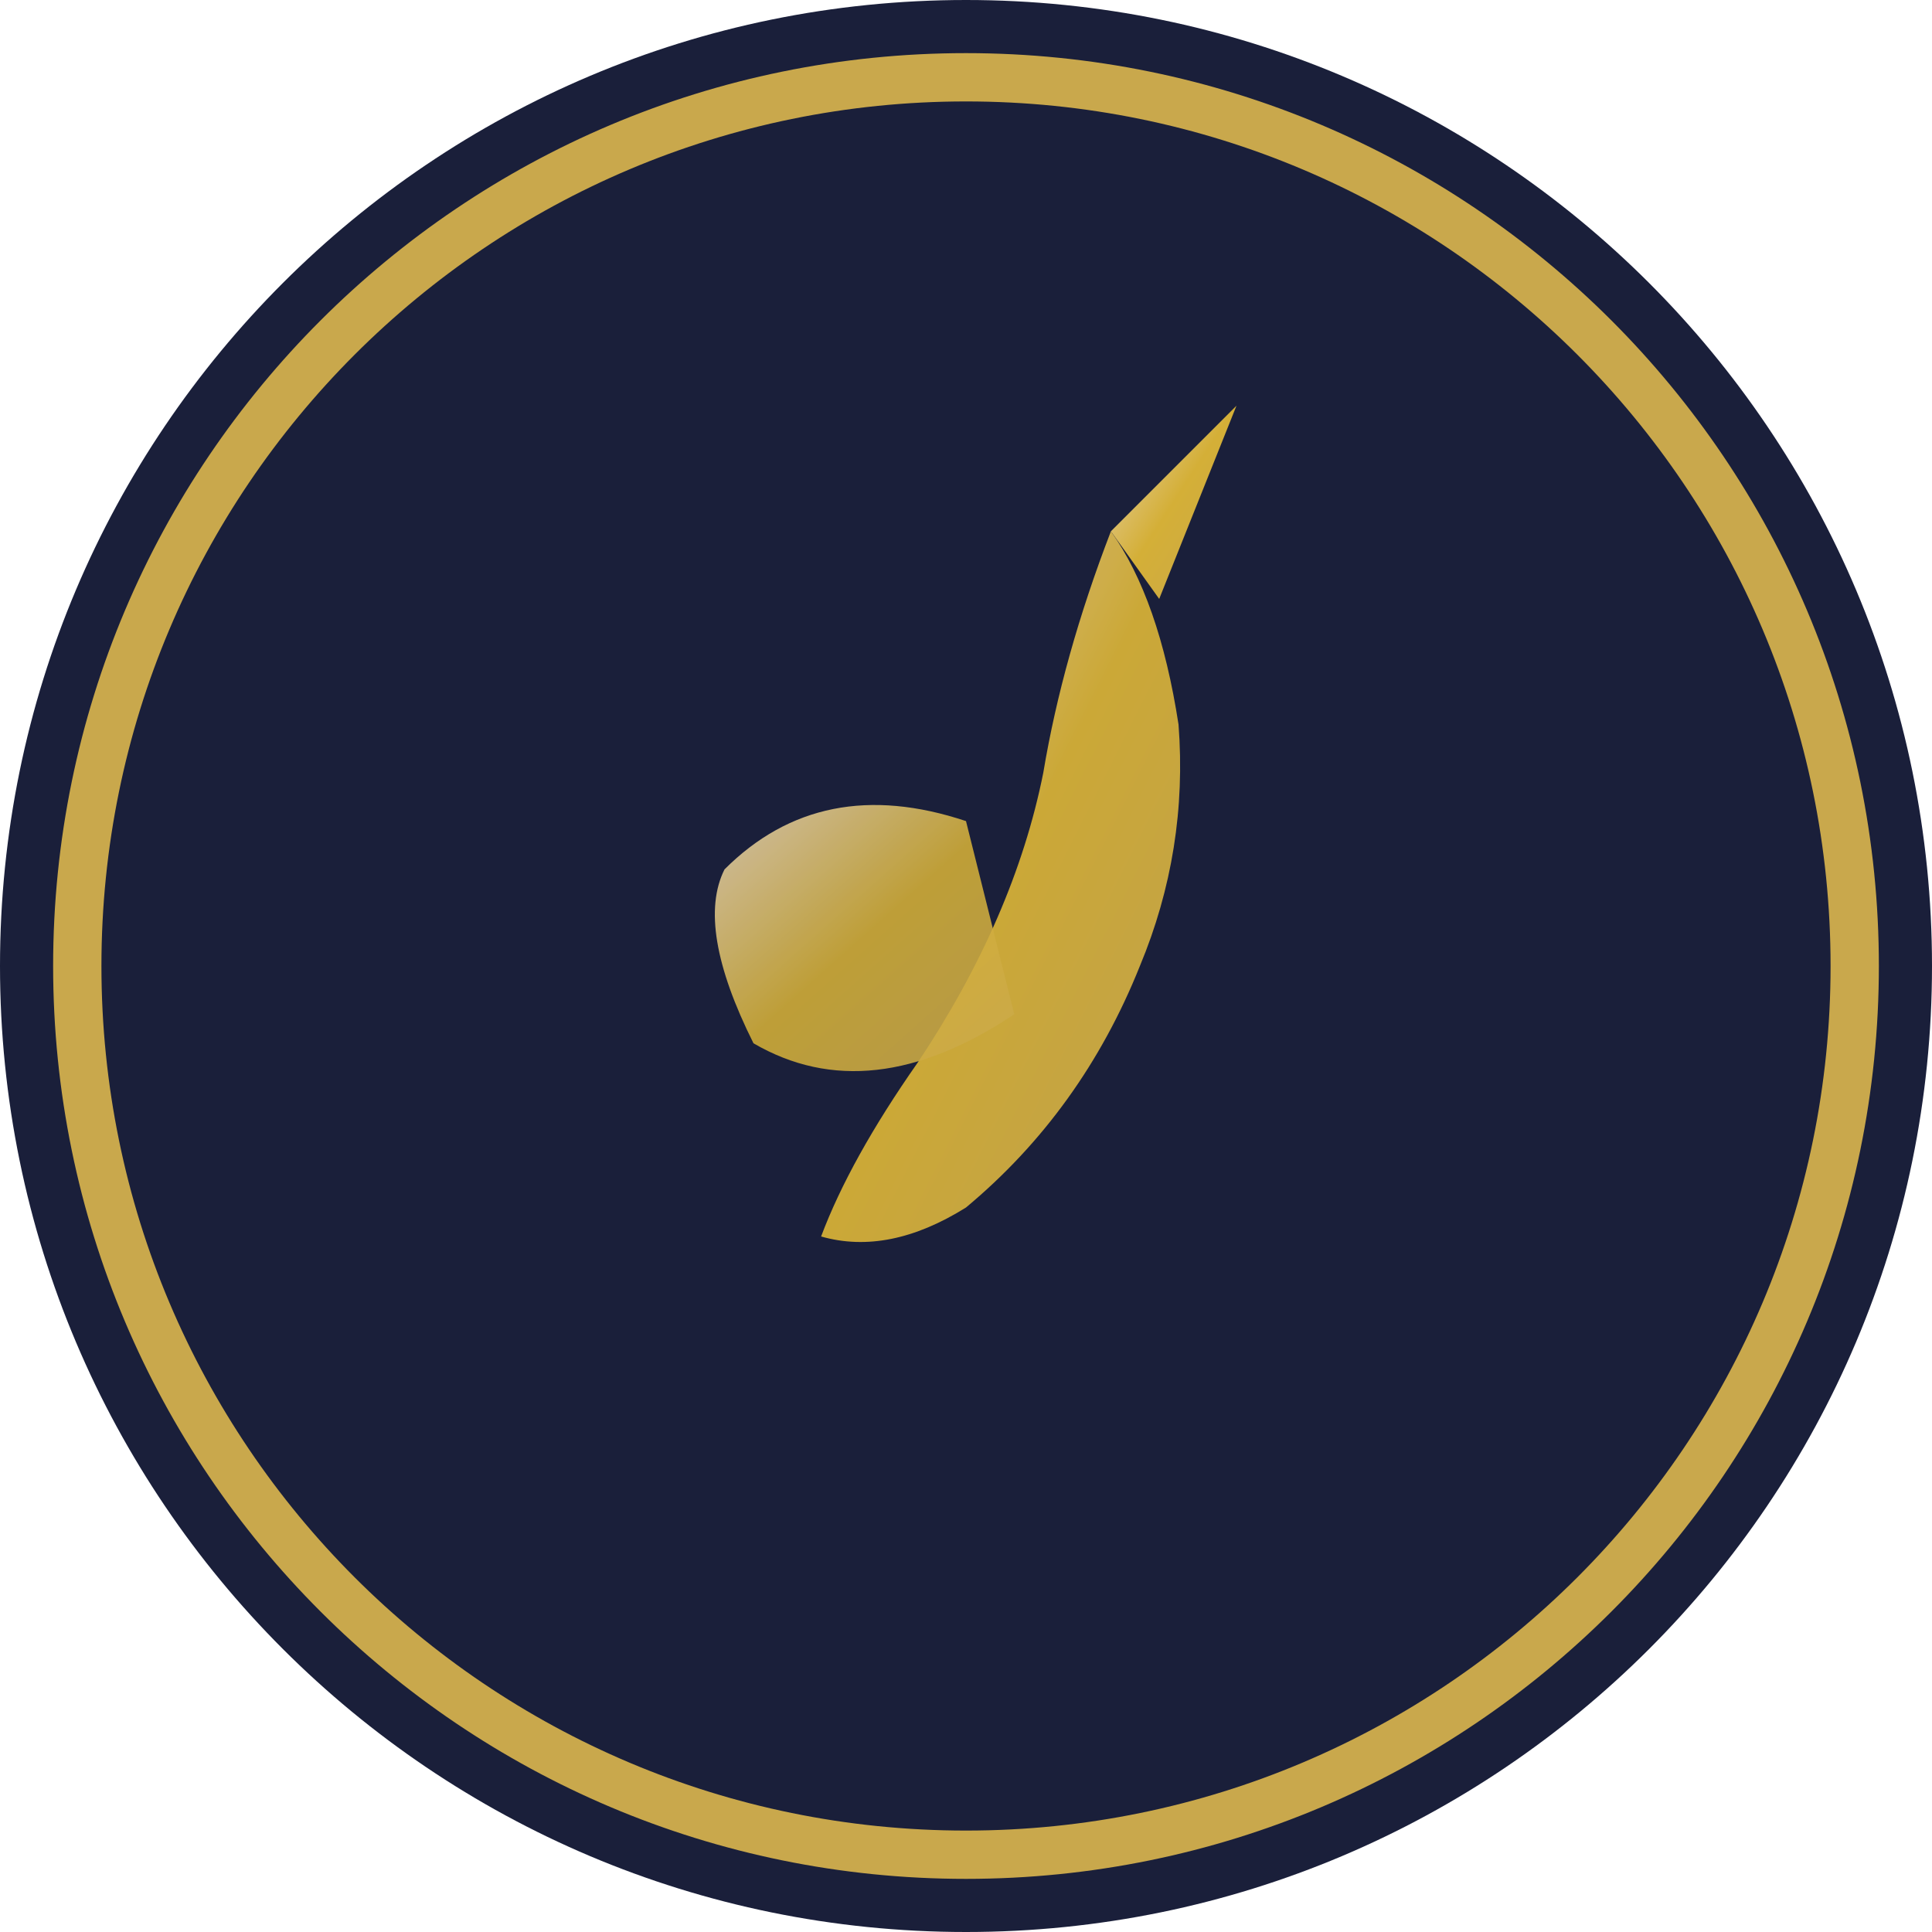
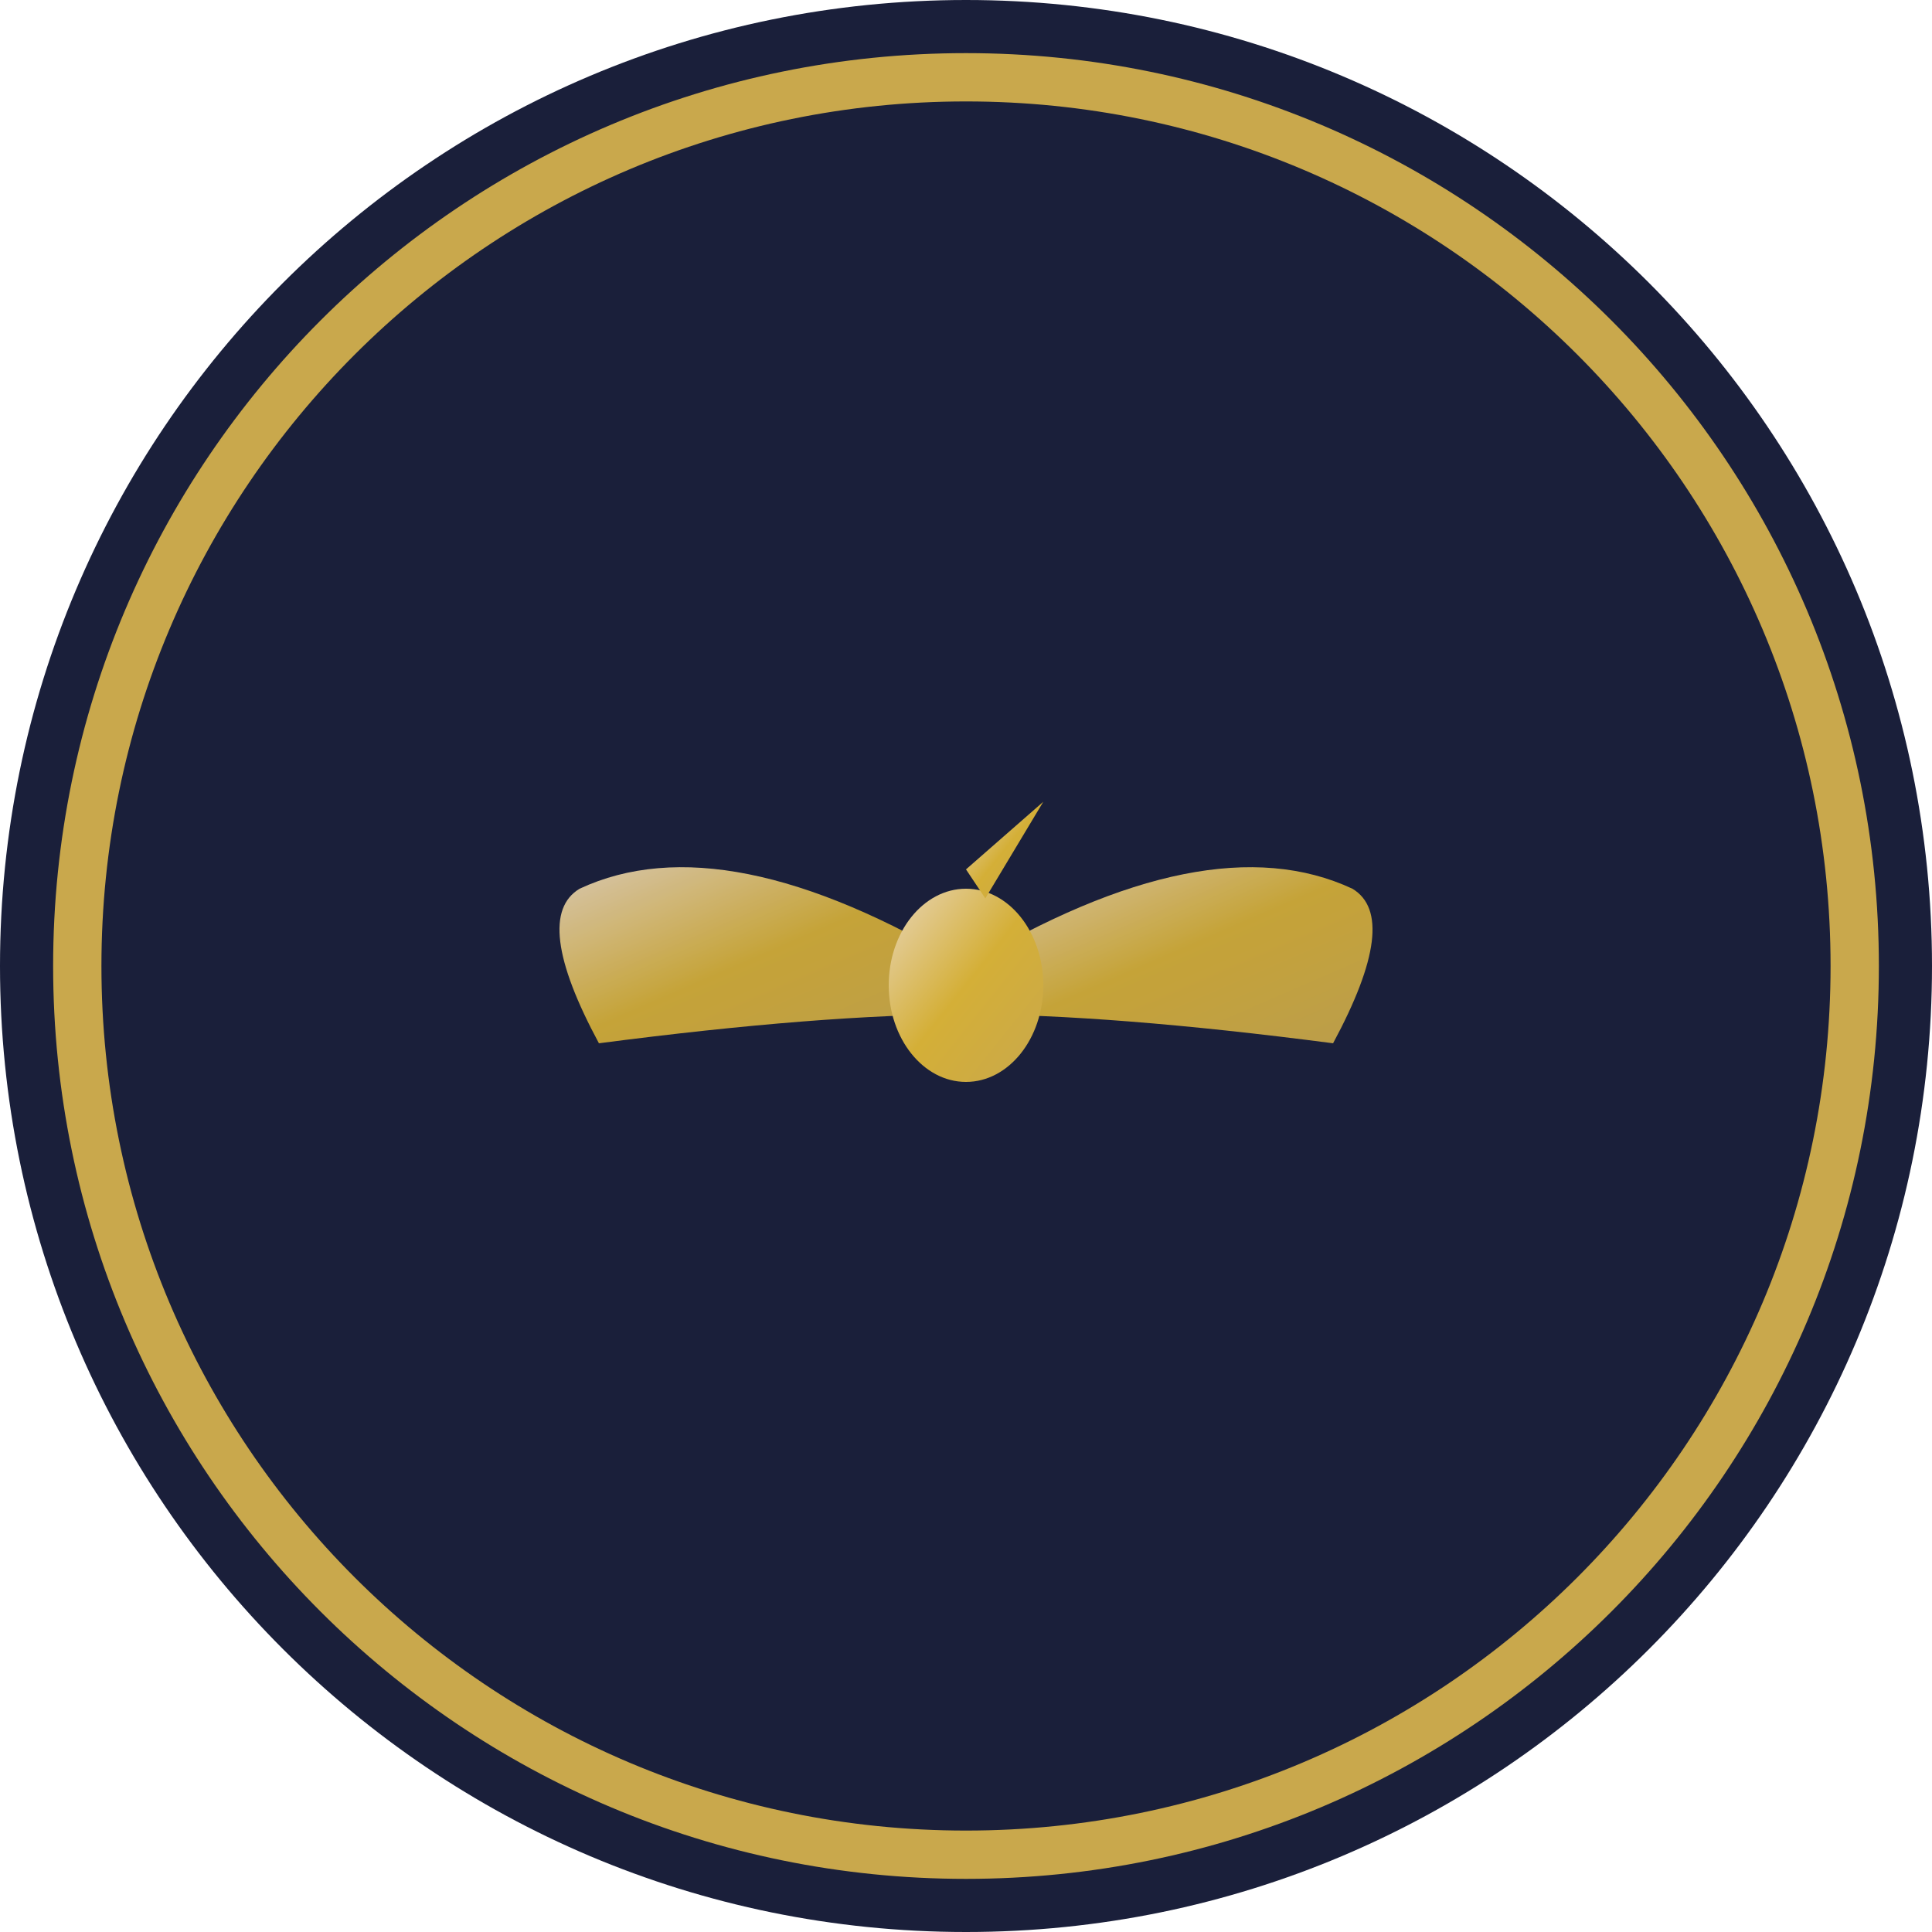
<svg xmlns="http://www.w3.org/2000/svg" viewBox="0 0 200 200" preserveAspectRatio="xMidYMid meet">
  <circle cx="100" cy="100" r="100" fill="#1a1f3a" />
  <circle cx="100" cy="100" r="92" fill="none" stroke="#c9a84c" stroke-width="5" />
  <defs>
    <linearGradient id="faviconGold" x1="0%" y1="0%" x2="100%" y2="100%">
      <stop offset="0%" style="stop-color:#e8d5b7;stop-opacity:1" />
      <stop offset="50%" style="stop-color:#d4af37;stop-opacity:1" />
      <stop offset="100%" style="stop-color:#c9a84c;stop-opacity:1" />
    </linearGradient>
  </defs>
-   <path d="M 115 55 Q 120 62 122 75 Q 123 88 118 100 Q 112 115 100 125 Q 92 130 85 128 Q 88 120 95 110 Q 105 95 108 80 Q 110 68 115 55 Z" fill="url(#faviconGold)" opacity="0.95" />
-   <path d="M 100 85 Q 85 80 75 90 Q 72 96 78 108 Q 90 115 105 105" fill="url(#faviconGold)" opacity="0.88" />
-   <path d="M 115 55 L 128 42 L 120 62 Z" fill="url(#faviconGold)" />
+   <path d="M 100 100 Q 75 85 60 92 Q 55 95 62 108 Q 85 105 100 105" fill="url(#faviconGold)" opacity="0.92" />
+   <path d="M 100 100 Q 125 85 140 92 Q 145 95 138 108 Q 115 105 100 105" fill="url(#faviconGold)" opacity="0.92" />
+   <ellipse cx="100" cy="102" rx="8" ry="10" fill="url(#faviconGold)" />
+   <path d="M 100 90 L 108 83 L 102 93 Z" fill="url(#faviconGold)" />
</svg>
